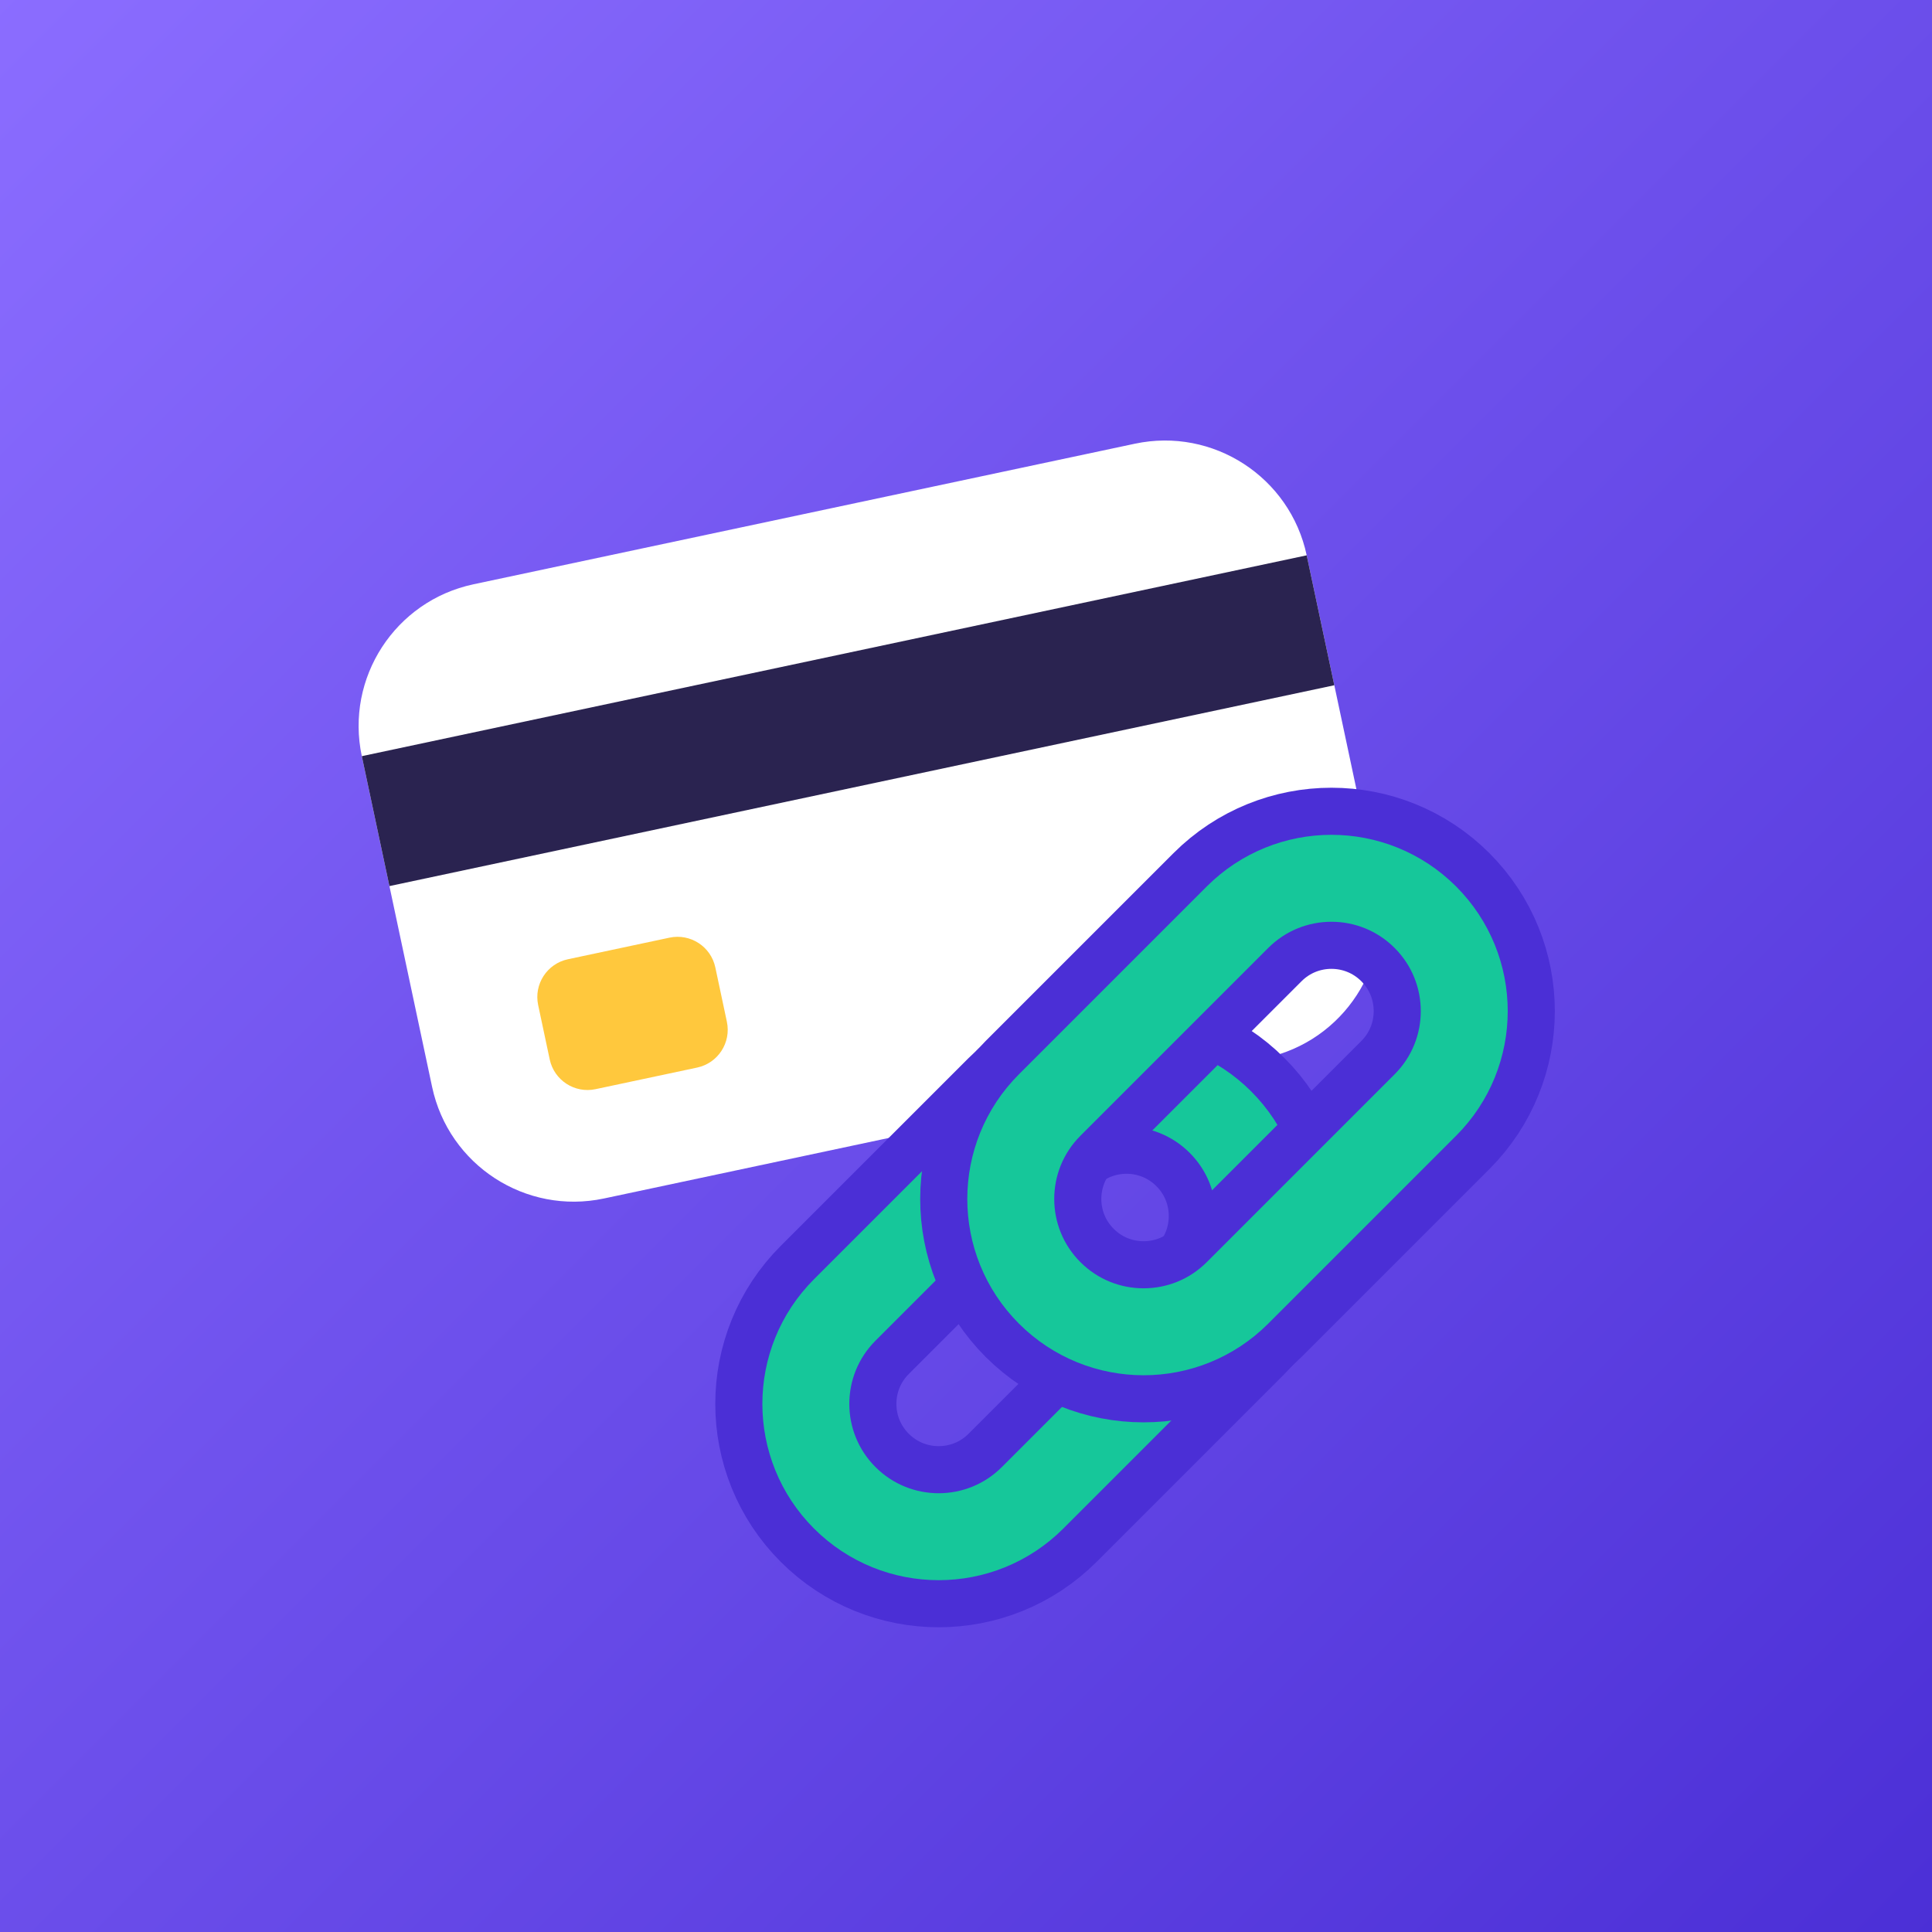
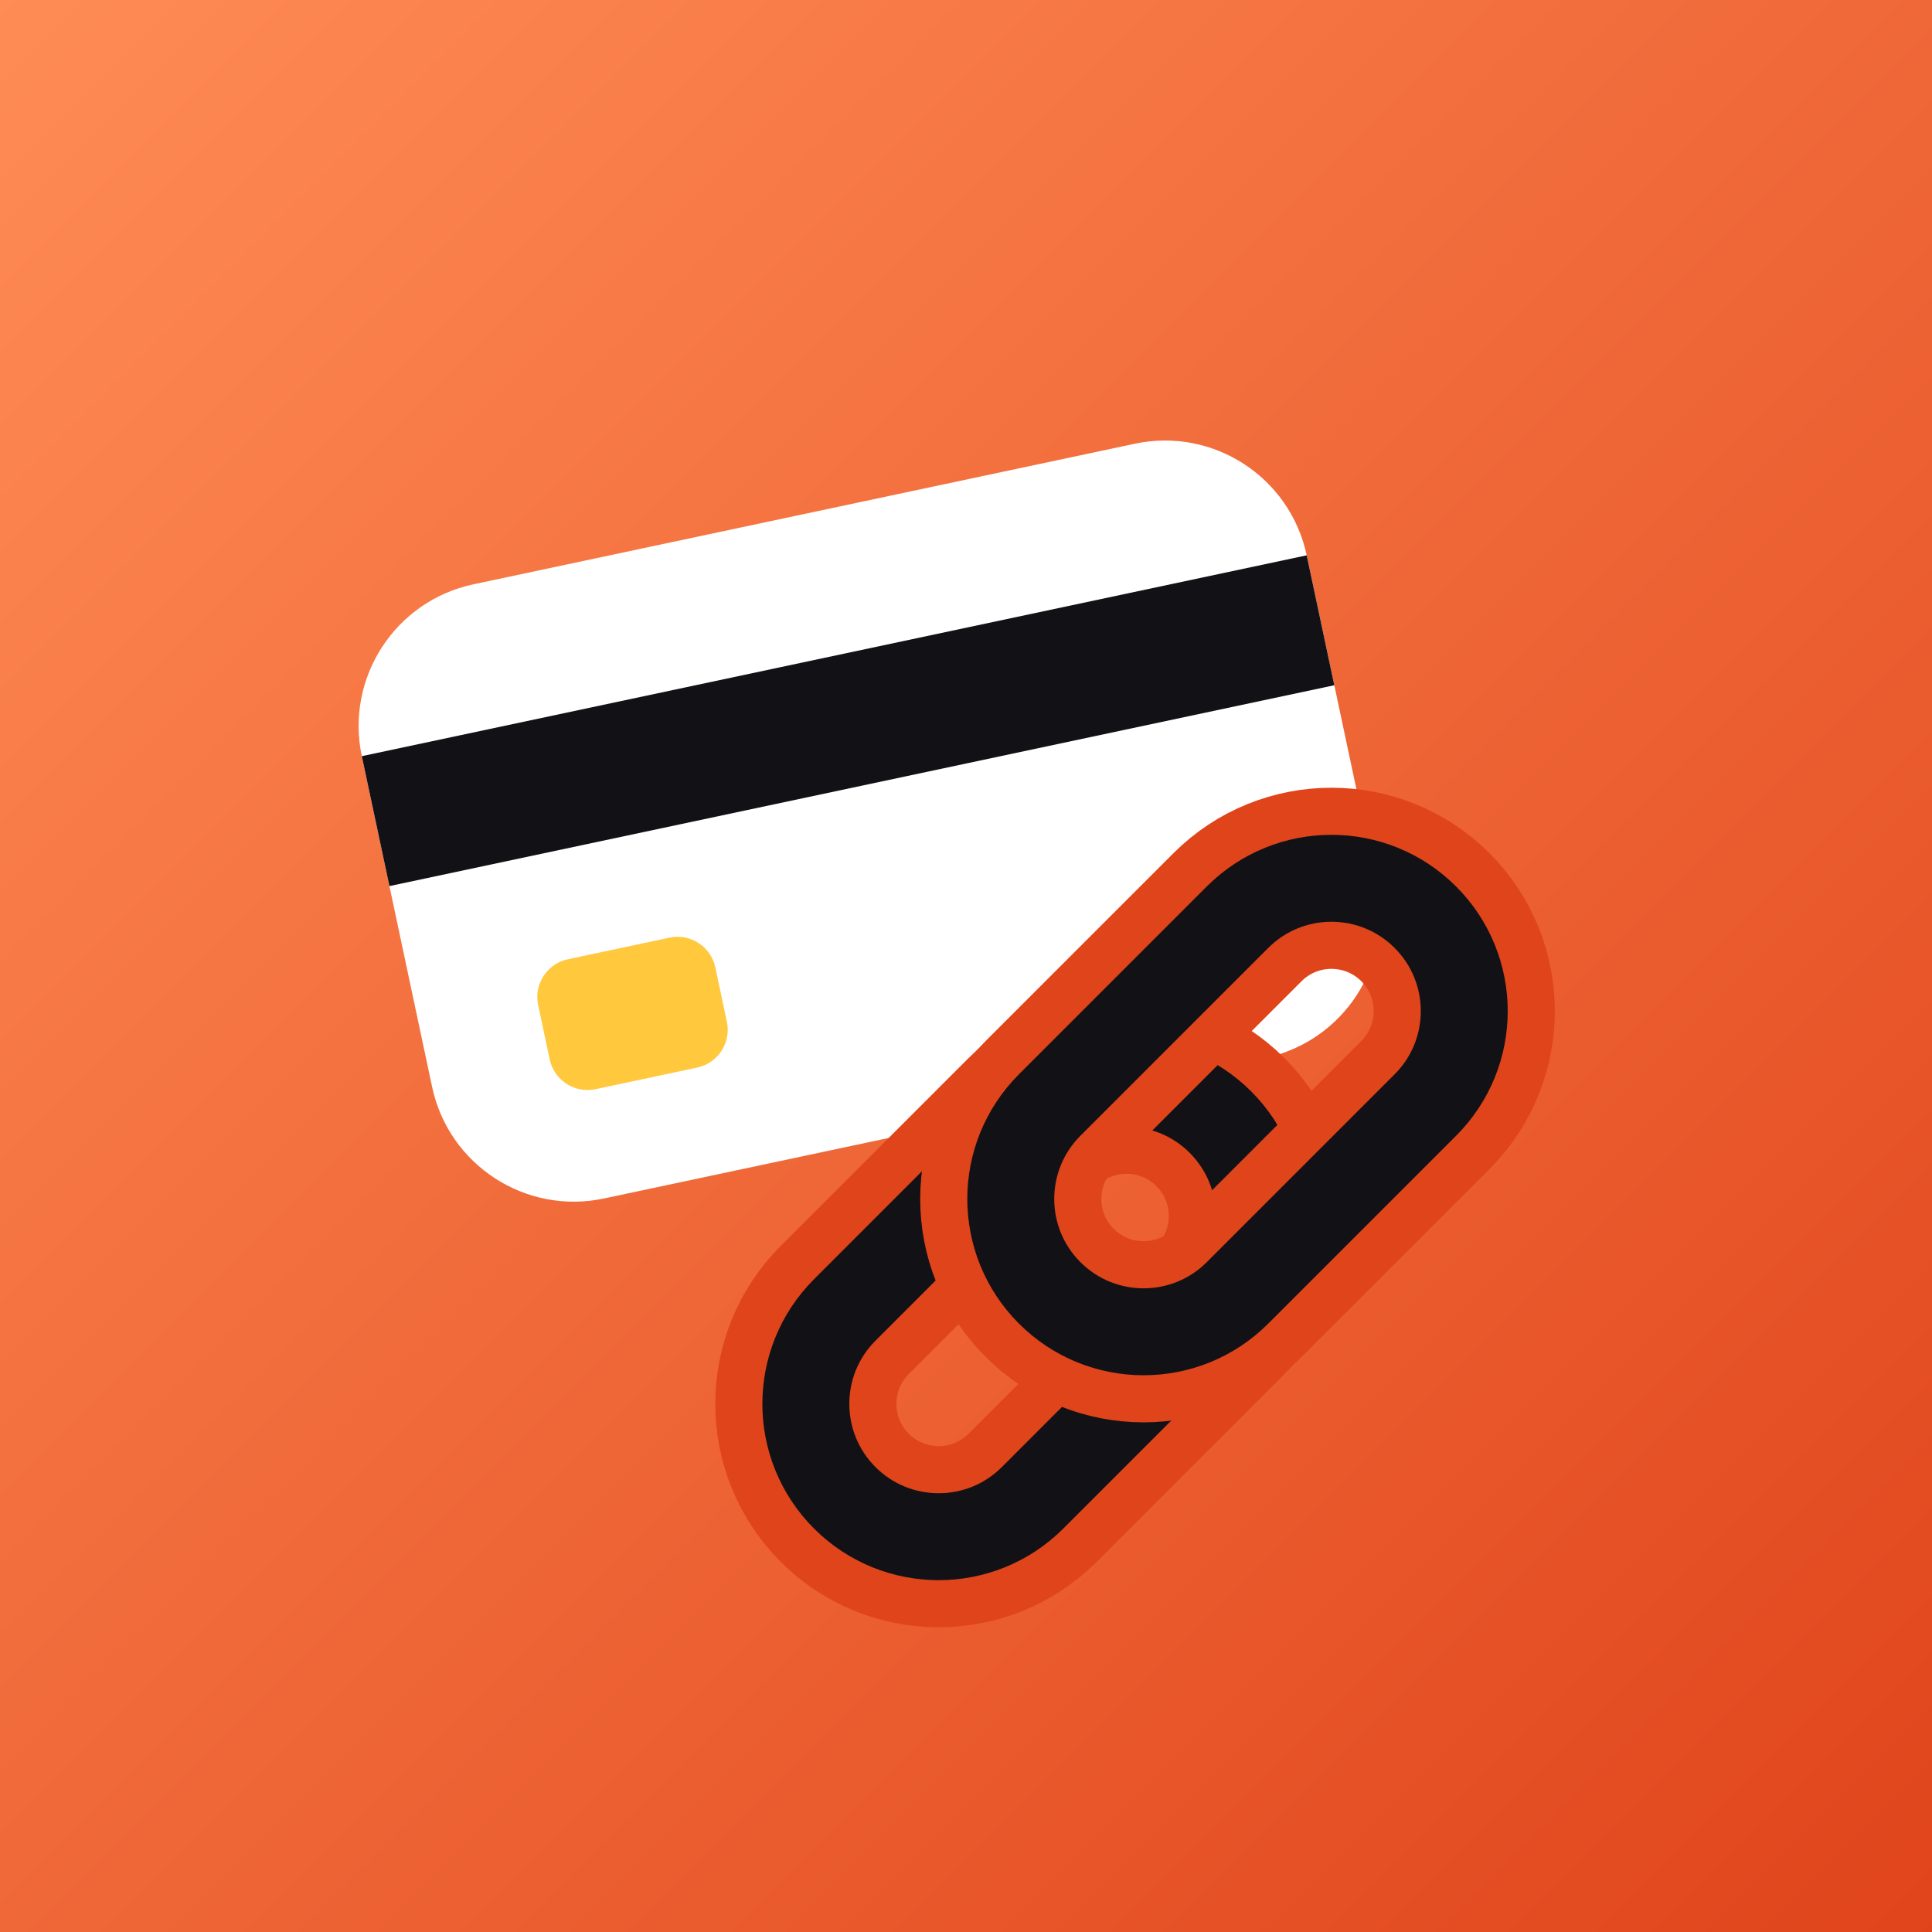
- <svg xmlns="http://www.w3.org/2000/svg" viewBox="0 0 64 64" role="img" aria-label="SubTrack">
+ <svg xmlns="http://www.w3.org/2000/svg" viewBox="0 0 64 64" role="img" aria-label="AllOutFree">
  <defs>
    <linearGradient id="st-bg" x1="0" y1="0" x2="1" y2="1">
-       <stop offset="0" stop-color="#8b6dff" />
-       <stop offset="1" stop-color="#4b2fd6" />
+       <stop offset="0" stop-color="#ff8c55" />
+       <stop offset="1" stop-color="#e0441b" />
    </linearGradient>
  </defs>
  <rect width="64" height="64" fill="url(#st-bg)" />
  <g transform="translate(6.4 6.4) scale(0.8)">
    <g transform="rotate(-12 28 26)">
      <rect x="8" y="13" width="40" height="26" rx="6" fill="#ffffff" />
-       <rect x="8" y="19" width="40" height="5.5" fill="#2a2350" />
+       <rect x="8" y="19" width="40" height="5.5" fill="#121216" />
      <rect x="13" y="29" width="7.5" height="5.5" rx="1.6" fill="#ffc83d" />
    </g>
    <g transform="rotate(-45 39 42)" fill="none">
-       <rect x="22" y="36.5" width="22" height="11" rx="5.5" stroke="#4b2fd6" stroke-width="7.5" />
-       <rect x="22" y="36.5" width="22" height="11" rx="5.5" stroke="#16c79a" stroke-width="3.6" />
-       <rect x="34" y="36.5" width="22" height="11" rx="5.5" stroke="#4b2fd6" stroke-width="7.5" />
-       <rect x="34" y="36.5" width="22" height="11" rx="5.5" stroke="#16c79a" stroke-width="3.6" />
+       <rect x="22" y="36.5" width="22" height="11" rx="5.5" stroke="#e0441b" stroke-width="7.5" />
+       <rect x="22" y="36.5" width="22" height="11" rx="5.5" stroke="#121216" stroke-width="3.6" />
+       <rect x="34" y="36.5" width="22" height="11" rx="5.5" stroke="#e0441b" stroke-width="7.5" />
+       <rect x="34" y="36.5" width="22" height="11" rx="5.5" stroke="#121216" stroke-width="3.6" />
    </g>
  </g>
</svg>
